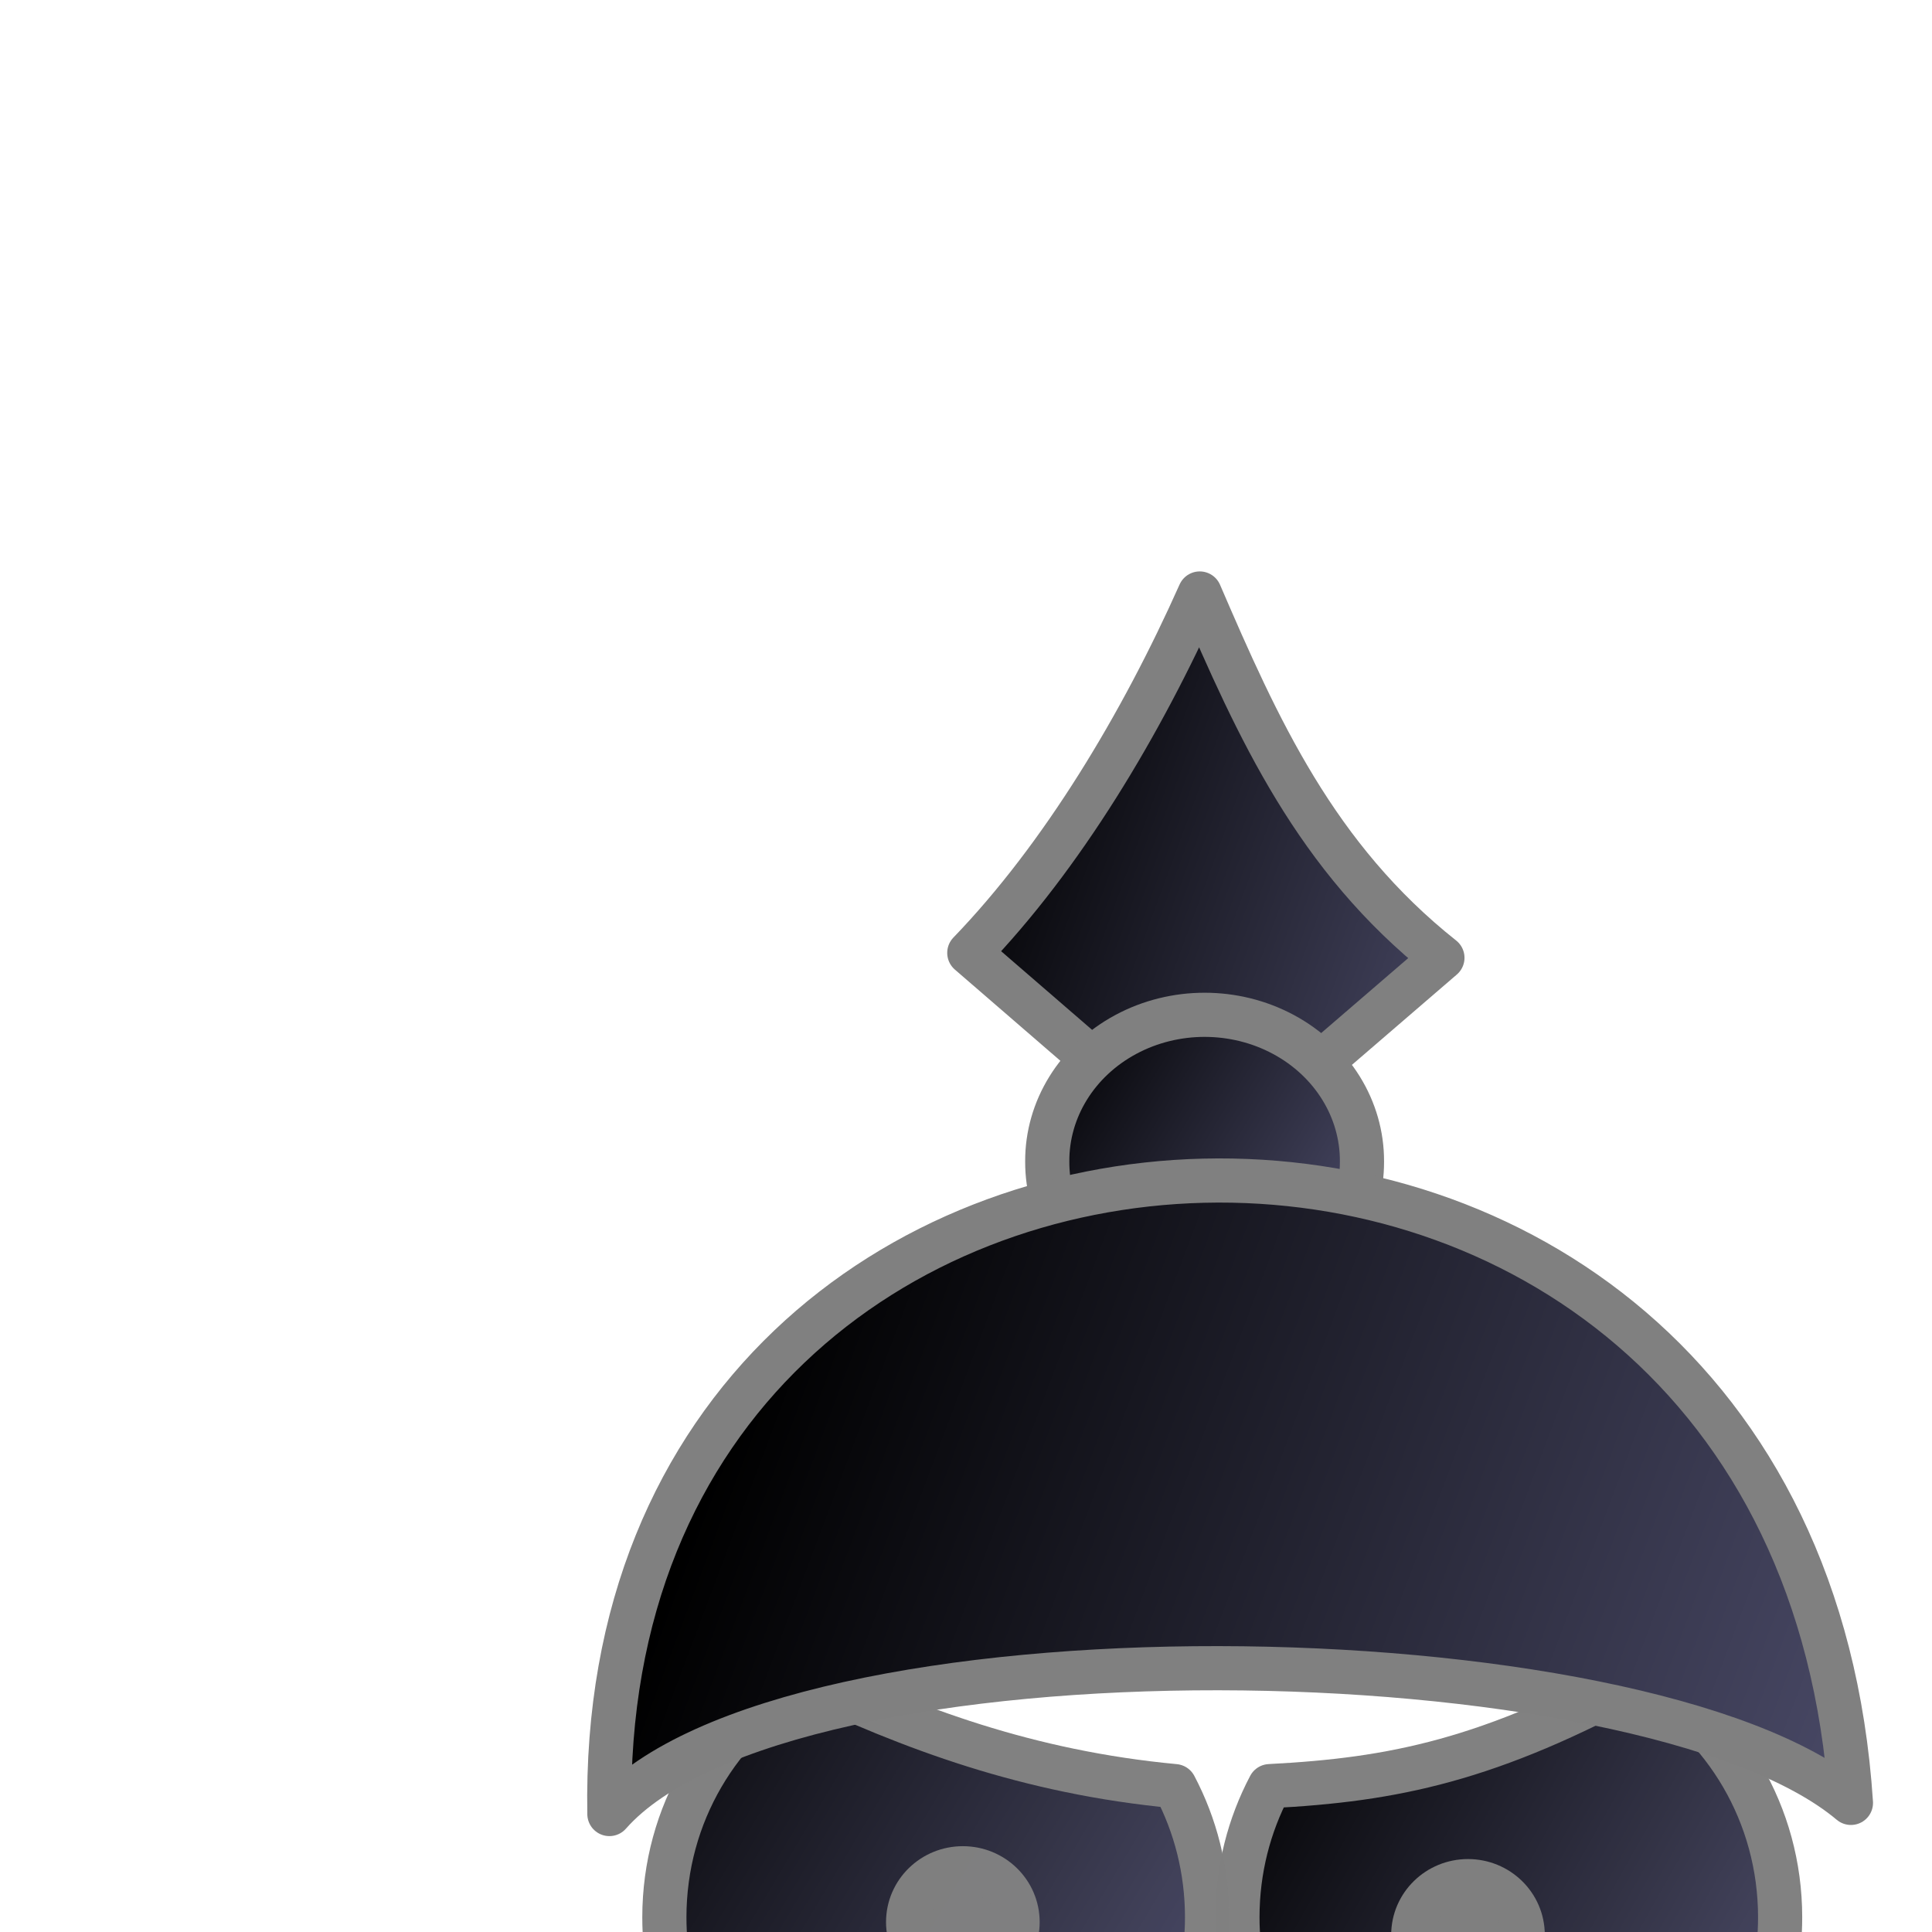
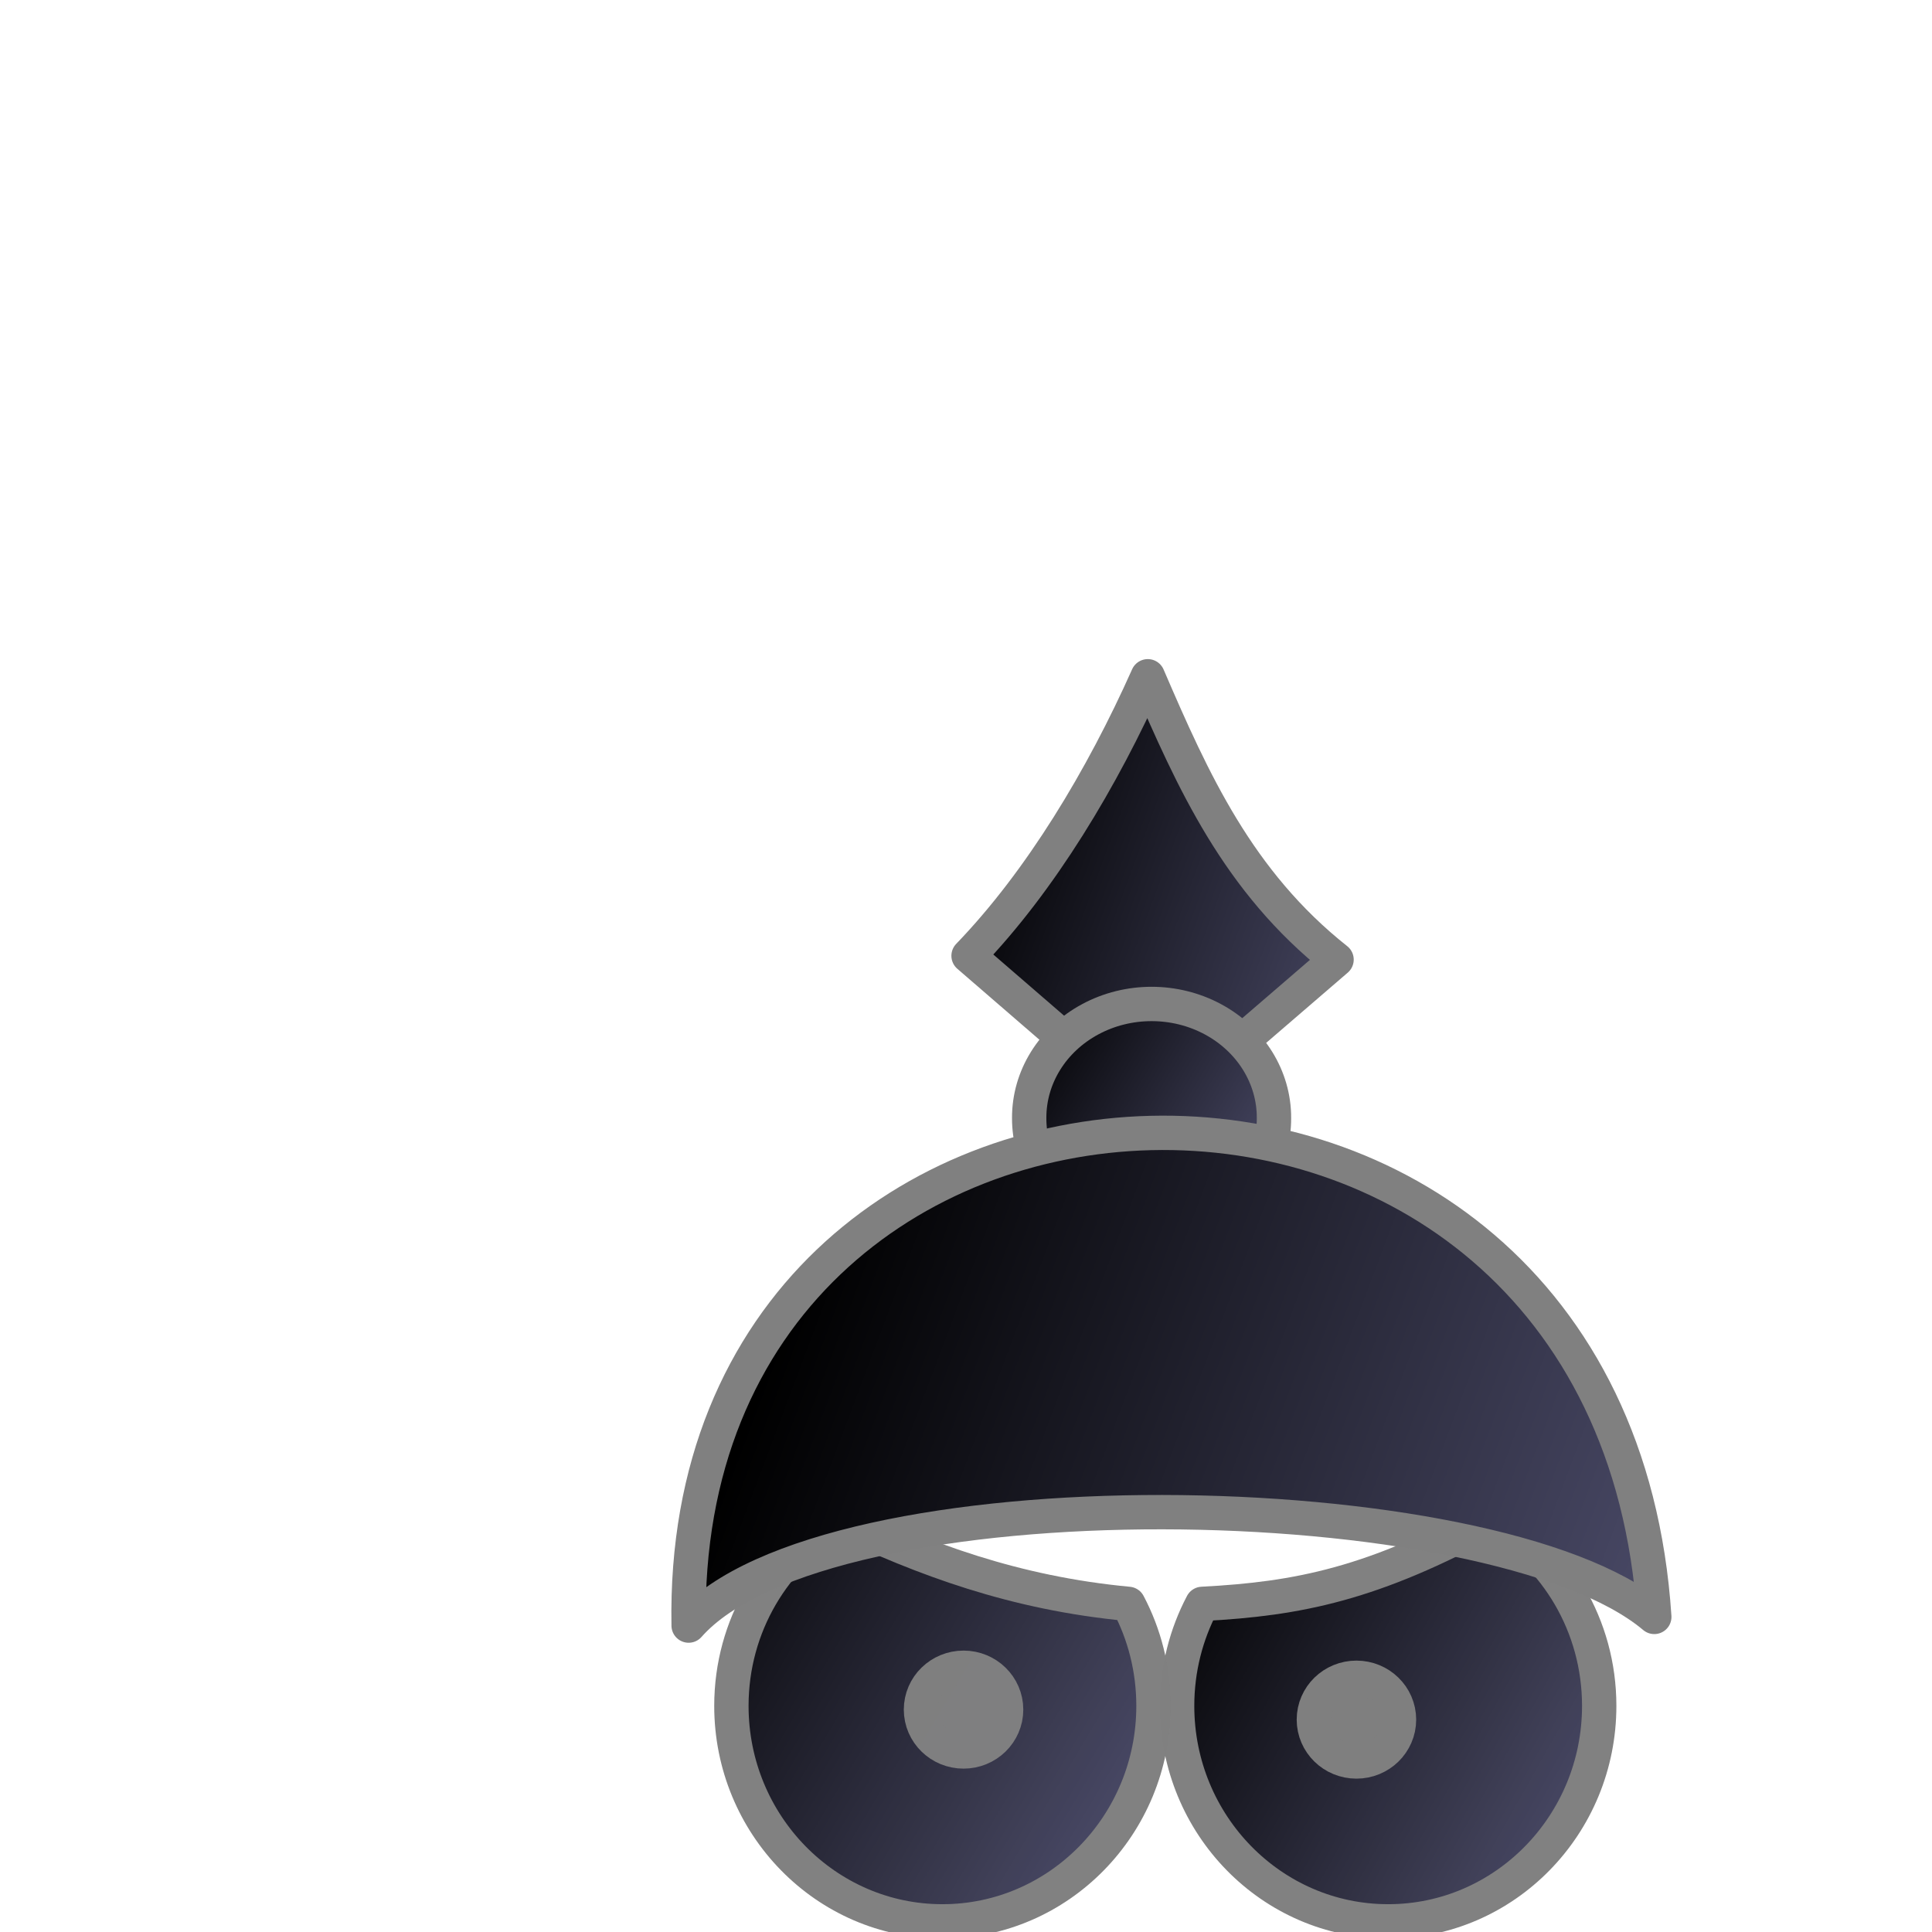
- <svg xmlns="http://www.w3.org/2000/svg" xmlns:xlink="http://www.w3.org/1999/xlink" viewBox="-0.0 -0.0 700.0 700.0" id="svg36220" version="1.0">
+ <svg xmlns="http://www.w3.org/2000/svg" xmlns:xlink="http://www.w3.org/1999/xlink" overflow="hidden" viewBox="-100 -100 900 900" id="svg36220" version="1.0">
  <defs id="defs36222">
    <linearGradient id="linearGradient2507">
      <stop style="stop-color:#000000;stop-opacity:1" offset="0" id="stop2509" />
      <stop style="stop-color:#505070;stop-opacity:1" offset="1" id="stop2511" />
    </linearGradient>
    <linearGradient xlink:href="#linearGradient2507" id="linearGradient5892" gradientUnits="userSpaceOnUse" gradientTransform="matrix(0.912124,0,0,0.876973,58.9007,148.9545)" x1="224.065" y1="423.884" x2="710.132" y2="599.749" />
    <linearGradient xlink:href="#linearGradient2507" id="linearGradient5897" gradientUnits="userSpaceOnUse" x1="204.25" y1="662.388" x2="421.718" y2="792" gradientTransform="matrix(1.101156,0,0,1.101156,-44.79643,-66.05735)" />
    <linearGradient xlink:href="#linearGradient2507" id="linearGradient5901" gradientUnits="userSpaceOnUse" x1="468.236" y1="681.244" x2="270.869" y2="792" gradientTransform="matrix(-1.101156,0,0,1.101156,930.4829,-66.05735)" />
    <linearGradient xlink:href="#linearGradient2507" id="linearGradient2226" gradientUnits="userSpaceOnUse" x1="321.983" y1="380.025" x2="469.976" y2="469.592" />
    <linearGradient xlink:href="#linearGradient2507" id="linearGradient2243" x1="338.482" y1="308.136" x2="550.115" y2="385.918" gradientUnits="userSpaceOnUse" gradientTransform="translate(1.714045,9.428091)" />
  </defs>
  <g id="layer1">
    <path id="path5899" d="M 595.216,607.403 C 624.927,624.676 644.974,657.292 644.974,694.67 C 644.974,750.072 600.932,795.047 546.661,795.047 C 492.391,795.047 448.349,750.072 448.349,694.67 C 448.349,677.478 452.577,661.298 460.049,647.148 C 505.104,644.829 539.778,637.714 595.216,607.403 z " style="opacity:0.99;fill:url(#linearGradient5901);fill-opacity:1;fill-rule:evenodd;stroke:#808080;stroke-width:16;stroke-linecap:round;stroke-linejoin:round;stroke-miterlimit:4;stroke-dasharray:none;stroke-dashoffset:0;stroke-opacity:1" />
    <path style="opacity:0.99;fill:#808080;fill-opacity:1;fill-rule:evenodd;stroke:#808080;stroke-width:18.427;stroke-linecap:round;stroke-linejoin:round;stroke-miterlimit:4;stroke-dasharray:none;stroke-dashoffset:0;stroke-opacity:1" id="path2231" d="M 422.054 340.25 A 23.202 22.097 0 1 1  375.65,340.25 A 23.202 22.097 0 1 1  422.054 340.25 z" transform="matrix(0.85853,0,0,0.87813,189.4521,402.2825)" />
    <path style="opacity:0.99;fill:url(#linearGradient5897);fill-opacity:1;fill-rule:evenodd;stroke:#808080;stroke-width:16;stroke-linecap:round;stroke-linejoin:round;stroke-miterlimit:4;stroke-dasharray:none;stroke-dashoffset:0;stroke-opacity:1" d="M 290.471,607.403 C 260.76,624.676 240.713,657.292 240.713,694.67 C 240.713,750.072 284.755,795.047 339.025,795.047 C 393.296,795.047 437.338,750.072 437.338,694.67 C 437.338,677.478 433.11,661.298 425.638,647.148 C 372.342,642.14 330.044,626.134 290.471,607.403 z " id="path5795" />
    <path transform="matrix(0.85853,0,0,0.87813,6.432124,397.6178)" d="M 422.054 340.25 A 23.202 22.097 0 1 1  375.65,340.25 A 23.202 22.097 0 1 1  422.054 340.25 z" id="path5797" style="opacity:0.99;fill:#808080;fill-opacity:1;fill-rule:evenodd;stroke:#808080;stroke-width:18.427;stroke-linecap:round;stroke-linejoin:round;stroke-miterlimit:4;stroke-dasharray:none;stroke-dashoffset:0;stroke-opacity:1" />
    <path style="fill:url(#linearGradient2243);fill-opacity:1;fill-rule:evenodd;stroke:#808080;stroke-width:16;stroke-linecap:round;stroke-linejoin:round;stroke-miterlimit:4;stroke-dasharray:none;stroke-opacity:1" d="M 434.692,215.034 C 413.541,262.45 384.862,310.34 351.196,345.242 L 437.763,420.095 L 522.616,347.027 C 476.729,310.652 455.714,263.841 434.692,215.034 z " id="path1340" />
    <path style="fill:url(#linearGradient2226);fill-opacity:1;stroke:#808080;stroke-width:18.52;stroke-linecap:round;stroke-linejoin:round;stroke-miterlimit:4;stroke-dasharray:none;stroke-opacity:1" id="path1331" d="M 461.976 422.452 A 65.997 61.283 0 1 1  329.983,422.452 A 65.997 61.283 0 1 1  461.976 422.452 z" transform="matrix(0.863918,0,0,0.863918,94.35938,55.87036)" />
    <path style="fill:url(#linearGradient5892);fill-opacity:1;fill-rule:evenodd;stroke:#808080;stroke-width:16;stroke-linecap:round;stroke-linejoin:round;stroke-miterlimit:4;stroke-dasharray:none;stroke-opacity:1" d="M 220.795,657.255 C 215.466,360.599 650.419,343.341 670.628,653.219 C 595.531,589.99 284.597,584.965 220.795,657.255 z " id="path4352" />
  </g>
</svg>
